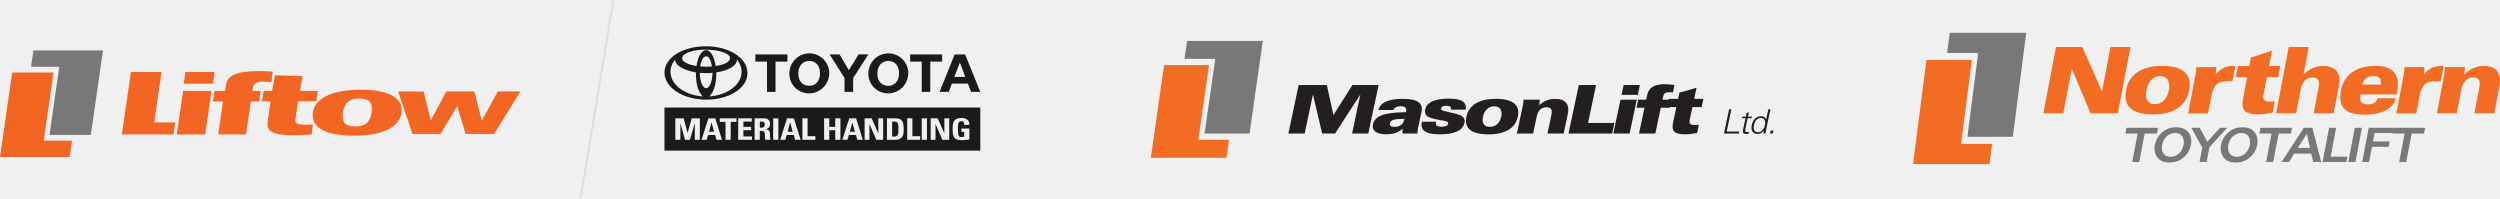
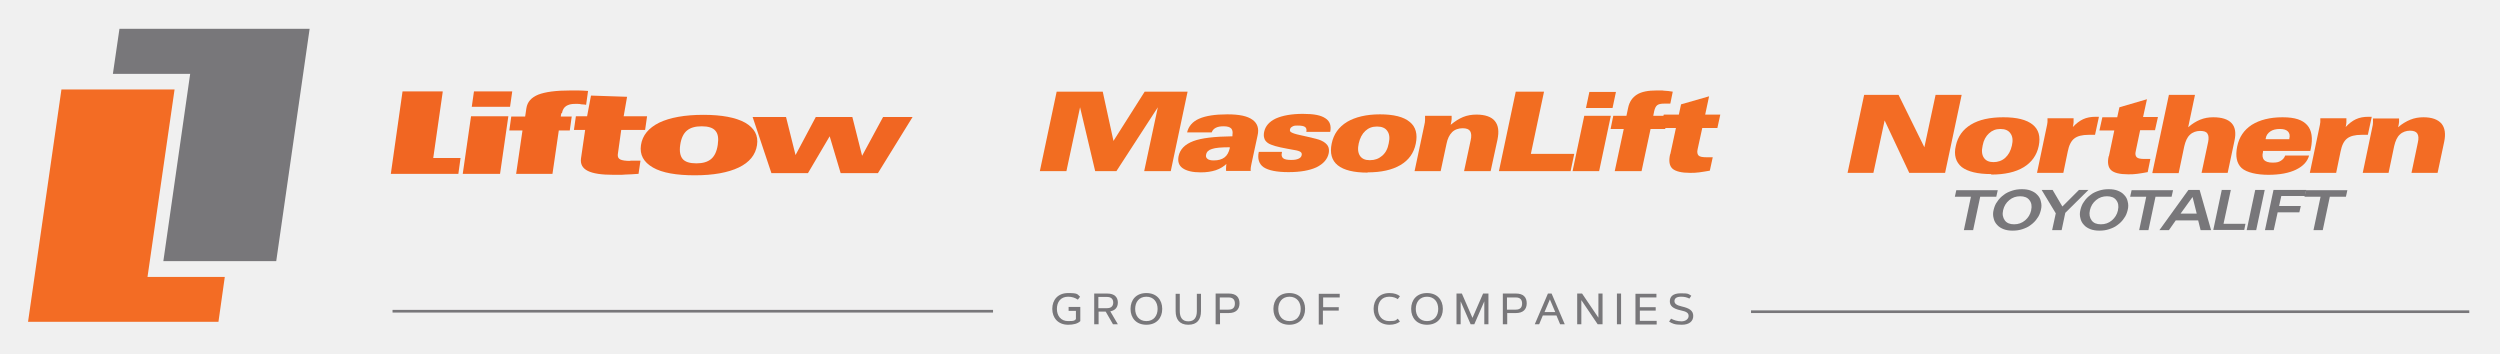
- <svg xmlns="http://www.w3.org/2000/svg" width="1195" height="95" viewBox="0 0 1195 95" fill="none">
-   <g clip-path="url(#clip0_299_510)">
-     <path d="M577.92 31.145H556.424L550.085 75.418H586.269L587.496 66.839H572.809L577.92 31.145Z" fill="#F36C24" />
-     <path d="M575.789 63.828H597.286L603.621 19.56H567.441L566.209 28.134H580.901L575.789 63.828Z" fill="#78777A" />
-     <path d="M615.844 63.82L620.767 40.62H634.222L637.383 54.998L646.48 40.62H658.968L654.046 63.82H646.295L650.259 45.135L638.165 63.82H631.986L627.593 45.135L623.629 63.82H615.844Z" fill="#231F20" />
-     <path d="M670.494 61.432C669.553 62.367 668.443 63.058 667.169 63.508C665.896 63.959 664.416 64.186 662.73 64.186C660.339 64.186 658.582 63.778 657.468 62.961C656.354 62.144 655.954 60.986 656.27 59.487C656.703 57.44 658.128 55.966 660.545 55.061C662.962 54.155 666.783 53.679 672.016 53.637C672.024 53.608 672.041 53.545 672.071 53.456C672.1 53.368 672.121 53.3 672.129 53.258C672.306 52.429 672.176 51.81 671.743 51.401C671.31 50.993 670.574 50.786 669.536 50.786C668.594 50.786 667.842 50.934 667.279 51.233C666.715 51.532 666.316 51.978 666.093 52.576H658.914C659.326 50.782 660.494 49.447 662.419 48.571C664.34 47.695 667.085 47.257 670.646 47.257C674.206 47.257 676.501 47.767 677.956 48.79C679.41 49.813 679.914 51.367 679.473 53.452L677.724 61.693C677.615 62.207 677.552 62.62 677.535 62.936C677.518 63.252 677.539 63.542 677.602 63.816H670.393C670.335 63.428 670.314 63.037 670.33 62.645C670.347 62.254 670.402 61.845 670.49 61.428L670.494 61.432ZM671.31 56.808C668.796 56.808 667.052 56.964 666.072 57.28C665.093 57.596 664.521 58.143 664.353 58.931C664.239 59.466 664.374 59.883 664.752 60.181C665.131 60.48 665.723 60.628 666.535 60.628C667.854 60.628 668.91 60.333 669.696 59.739C670.482 59.146 671.003 58.253 671.255 57.057L671.31 56.804V56.808Z" fill="#231F20" />
-     <path d="M686.447 58.19L686.413 58.345C686.245 59.141 686.367 59.718 686.783 60.068C687.199 60.417 687.981 60.594 689.128 60.594C690.024 60.594 690.738 60.472 691.272 60.232C691.802 59.992 692.117 59.638 692.218 59.179C692.302 58.792 692.193 58.489 691.894 58.274C691.596 58.059 690.949 57.857 689.948 57.667C689.507 57.583 688.859 57.469 688.006 57.322C685.244 56.85 683.382 56.299 682.424 55.671C681.898 55.326 681.529 54.863 681.327 54.286C681.121 53.709 681.096 53.065 681.247 52.353C681.613 50.635 682.748 49.333 684.656 48.453C686.564 47.573 689.196 47.131 692.55 47.131C695.61 47.131 697.8 47.569 699.12 48.445C700.44 49.321 700.919 50.643 700.554 52.416H693.555C693.677 51.734 693.555 51.254 693.197 50.967C692.836 50.685 692.13 50.542 691.083 50.542C690.448 50.542 689.931 50.647 689.532 50.858C689.133 51.068 688.893 51.363 688.813 51.738C688.733 52.104 688.868 52.399 689.208 52.627C689.549 52.854 690.377 53.111 691.688 53.406C692.147 53.511 692.781 53.654 693.597 53.831C695.825 54.303 697.224 54.682 697.796 54.964C698.759 55.427 699.414 55.958 699.768 56.56C700.121 57.162 700.209 57.882 700.028 58.724C699.646 60.527 698.46 61.895 696.48 62.822C694.496 63.748 691.768 64.212 688.296 64.212C684.824 64.212 682.457 63.732 681.07 62.771C679.683 61.811 679.208 60.304 679.645 58.249L679.658 58.185H686.442L686.447 58.19Z" fill="#231F20" />
-     <path d="M711.449 64.216C707.397 64.216 704.484 63.504 702.718 62.077C700.949 60.649 700.364 58.539 700.957 55.739C701.541 52.98 703.038 50.875 705.446 49.418C707.855 47.961 711.058 47.232 715.056 47.232C719.053 47.232 721.962 47.956 723.744 49.409C725.527 50.862 726.124 52.98 725.531 55.772C724.947 58.531 723.454 60.628 721.058 62.064C718.662 63.5 715.459 64.22 711.449 64.22V64.216ZM712.113 60.628C713.513 60.628 714.694 60.198 715.665 59.339C716.636 58.48 717.284 57.28 717.607 55.739C717.935 54.197 717.796 52.993 717.195 52.121C716.594 51.249 715.602 50.816 714.228 50.816C712.853 50.816 711.739 51.245 710.798 52.104C709.856 52.964 709.221 54.164 708.893 55.705C708.561 57.267 708.675 58.48 709.238 59.339C709.797 60.198 710.756 60.628 712.109 60.628H712.113Z" fill="#231F20" />
-     <path d="M725.081 63.82L727.935 50.357C728.053 49.813 728.129 49.308 728.175 48.845C728.217 48.386 728.234 47.986 728.217 47.649H735.985C736.031 47.902 736.031 48.234 735.985 48.647C735.939 49.06 735.846 49.599 735.708 50.26C736.897 49.245 738.104 48.487 739.335 47.994C740.563 47.502 741.861 47.257 743.228 47.257C745.75 47.257 747.536 47.881 748.583 49.127C749.63 50.374 749.899 52.201 749.39 54.602L747.435 63.82H739.684L741.588 54.837C741.849 53.599 741.794 52.698 741.416 52.134C741.038 51.57 740.315 51.283 739.243 51.283C737.986 51.283 736.969 51.662 736.183 52.416C735.401 53.17 734.846 54.311 734.526 55.831L732.832 63.82H725.081Z" fill="#231F20" />
-     <path d="M771.706 58.758L770.63 63.824H749.751L754.674 40.625H762.934L759.087 58.758H771.706Z" fill="#231F20" />
-     <path d="M771.168 63.82L774.598 47.653H782.383L778.953 63.82H771.168ZM775.086 45.358L776.091 40.625H783.876L782.871 45.358H775.086Z" fill="#231F20" />
-     <path d="M783.451 63.82L786.066 51.49H782.249L783.064 47.653H786.881L787.377 45.324C787.747 43.585 788.609 42.301 789.971 41.48C791.333 40.658 793.249 40.246 795.729 40.246C796.385 40.246 797.1 40.279 797.873 40.347C798.647 40.414 799.492 40.519 800.412 40.654L799.672 44.145C799.357 44.137 799 44.12 798.592 44.107C798.184 44.09 797.949 44.082 797.886 44.082C796.957 44.082 796.284 44.234 795.864 44.537C795.444 44.84 795.145 45.409 794.973 46.234L794.674 47.649H798.937L798.121 51.485H793.859L791.244 63.816H783.459L783.451 63.82Z" fill="#231F20" />
-     <path d="M799.685 58.804L801.299 51.191H796.906L797.739 47.257H802.131L802.758 44.301L810.946 41.943L809.82 47.257H814.229L813.397 51.191H808.987L807.667 57.402C807.482 58.274 807.583 58.885 807.966 59.234C808.348 59.588 809.118 59.76 810.261 59.76C810.513 59.76 810.786 59.752 811.085 59.735C811.383 59.718 811.707 59.697 812.052 59.663L811.224 63.563C810.118 63.774 809.088 63.934 808.13 64.043C807.171 64.153 806.289 64.207 805.482 64.207C802.981 64.207 801.282 63.795 800.395 62.965C799.504 62.136 799.269 60.746 799.681 58.796L799.685 58.804Z" fill="#231F20" />
-     <path d="M824.065 63.82L826.524 52.222H827.613L825.352 62.885H831.375L831.178 63.82H824.065Z" fill="#231F20" />
-     <path d="M834.276 61.714C834.166 62.241 834.175 62.607 834.305 62.822C834.435 63.037 834.709 63.146 835.125 63.146C835.268 63.146 835.415 63.134 835.57 63.108C835.726 63.083 835.886 63.049 836.054 63.003L835.869 63.883C835.625 63.929 835.402 63.967 835.205 63.993C835.003 64.018 834.835 64.031 834.7 64.031C834.044 64.031 833.586 63.875 833.33 63.559C833.069 63.243 833.01 62.771 833.141 62.144L834.339 56.505H832.691L832.855 55.734H834.503L834.86 54.042L835.991 53.608L835.541 55.73H837.432L837.269 56.501H835.377L834.271 61.706L834.276 61.714Z" fill="#231F20" />
-     <path d="M846.277 52.222L844.255 61.761C844.242 61.82 844.2 62.077 844.129 62.531C844.057 62.986 843.986 63.416 843.914 63.82H842.859L843.095 62.485C842.624 63.011 842.136 63.395 841.636 63.639C841.136 63.883 840.581 64.005 839.967 64.005C838.895 64.005 838.122 63.626 837.647 62.864C837.168 62.106 837.067 61.087 837.336 59.811C837.617 58.48 838.151 57.436 838.933 56.686C839.715 55.937 840.652 55.558 841.745 55.558C842.346 55.558 842.851 55.68 843.263 55.928C843.67 56.177 843.994 56.551 844.23 57.061L845.255 52.227H846.281L846.277 52.222ZM843.637 59.765C843.86 58.72 843.792 57.899 843.443 57.301C843.095 56.703 842.506 56.4 841.682 56.4C840.858 56.4 840.177 56.695 839.61 57.288C839.042 57.882 838.643 58.724 838.412 59.811C838.189 60.868 838.24 61.698 838.572 62.296C838.904 62.894 839.475 63.193 840.291 63.193C841.106 63.193 841.817 62.889 842.409 62.283C843.002 61.676 843.414 60.839 843.641 59.76L843.637 59.765Z" fill="#231F20" />
-     <path d="M846.117 63.82L846.415 62.422H847.718L847.42 63.82H846.117Z" fill="#231F20" />
+ <svg xmlns="http://www.w3.org/2000/svg" version="1.1" viewBox="0 0 1025.4 145">
+   <defs>
+     <style>
+       .cls-1 {
+         fill: #f16622;
+       }
+ 
+       .cls-2 {
+         fill: #f26d21;
+       }
+ 
+       .cls-3 {
+         fill: #f36c24;
+       }
+ 
+       .cls-4 {
+         fill: #78777a;
+       }
+     </style>
+   </defs>
+   <g>
+     <g id="Layer_1">
+       <g>
+         <g>
+           <polygon class="cls-3" points="71.6 36.7 25.2 36.7 11.5 132 89.6 132 92.2 113.6 60.5 113.6 71.6 36.7" />
+           <polygon class="cls-4" points="67 107.1 113.3 107.1 127 11.8 49 11.8 46.3 30.3 78 30.3 67 107.1" />
+         </g>
+         <path class="cls-1" d="M194.4,37.5l-.9,6.3h15.7l.9-6.3h-15.7ZM230.5,46.4c.2-1.3.8-2.3,1.7-2.9,1-.6,1.9-.9,3.9-.9s1.2,0,2.4.2c.8,0,1.5.1,1.9.2l.8-5.7c-1.6-.1-2.9-.2-4.1-.2-1.1,0-2.1,0-2.9,0-6.3,0-10.5.6-13.4,1.7-2.9,1.2-4.5,3-4.9,5.6l-.5,3.4h-5.7l-.8,5.7h5.4l-2.6,17.8h14.9l2.6-17.8h4.5l.8-5.7h-4.5l.2-1.3ZM181.5,37.5h-16.4l-4.8,33.8h27.7l.9-6.5h-11.2l3.9-27.2ZM189.8,71.3h15.3l3.4-23.6h-15.3l-3.4,23.6ZM258.6,66c-2,0-3.4-.2-4.2-.6-.8-.4-1.1-1.1-1-2.1l1.4-10h9.8l.8-5.6h-9.6l1.4-8-14.8-.5-1.6,8.5h-4.6l-.8,5.6h4.6l-1.7,11.7c-.3,2.3.6,4,2.8,5.1,2.2,1.1,5.7,1.6,10.5,1.6s3.1,0,4.8-.1c1.7,0,3.6-.2,5.5-.3l.8-5.4c-.4,0-1.1,0-2.1,0-1,0-1.7,0-2.2,0ZM305.6,50.3c-3.8-2.1-9.5-3.2-17.1-3.2s-13.7,1.1-18.1,3.2c-4.4,2.2-6.9,5.2-7.5,9.2-.6,4,1.1,7,4.9,9.2,3.8,2.2,9.6,3.2,17.2,3.2s13.6-1.1,18-3.2c4.4-2.1,6.9-5.2,7.5-9.2.6-4-1.1-7-4.9-9.2ZM294.4,59.4c-.4,2.7-1.3,4.6-2.7,5.8-1.4,1.2-3.4,1.8-6.1,1.8s-4.6-.6-5.6-1.8c-1-1.2-1.4-3.1-1-5.8.4-2.7,1.3-4.6,2.7-5.8,1.4-1.2,3.4-1.8,6.1-1.8s4.6.6,5.6,1.8c1.1,1.2,1.4,3.1,1,5.8ZM362.2,48l-8.6,15.9-4-15.9h-15l-8.3,15.6-3.9-15.6h-13.7l7.7,23h15l8.9-15.1,4.5,15.1h15.3l14.2-23h-12.2Z" />
+         <g>
+           <path class="cls-4" d="M441.3,130.9v-3.4h-3v-1.6h4.8v5.8c-1.1,1.1-2.9,1.5-5,1.5-4.1,0-6.5-2.8-6.5-6.5s2.3-6.5,6.5-6.5,3.7.5,4.9,1.5l-.9,1.2c-1.2-.8-2.5-1.2-4-1.2-3.1,0-4.6,2.2-4.6,5s1.6,5,4.6,5,2.5-.3,3.2-.8Z" />
+           <path class="cls-4" d="M448.8,133v-12.6h5.4c2.9,0,4.3,1.5,4.3,3.7s-1.4,3.3-3.1,3.6l3.1,5.3h-2l-3-5.2h-2.9v5.2h-1.7ZM450.5,121.9v4.5h3.6c1.8,0,2.5-1,2.5-2.3s-.7-2.3-2.5-2.3h-3.6Z" />
+           <path class="cls-4" d="M463.7,126.7c0-3.7,2.3-6.5,6.5-6.5s6.5,2.8,6.5,6.5-2.3,6.5-6.5,6.5-6.5-2.8-6.5-6.5ZM474.8,126.7c0-2.8-1.6-5-4.6-5s-4.6,2.2-4.6,5,1.6,5,4.6,5,4.6-2.2,4.6-5Z" />
+           <path class="cls-4" d="M490.9,127.6v-7.1h1.7v7.1c0,3.5-1.6,5.6-5.2,5.6s-5.2-2.2-5.2-5.6v-7.1h1.7v7.1c0,2.4.9,4.2,3.5,4.2s3.5-1.8,3.5-4.2Z" />
+           <path class="cls-4" d="M498.6,133v-12.6h5.4c3,0,4.4,1.5,4.4,4s-1.5,4-4.4,4h-3.6v4.6h-1.7ZM500.3,121.9v5.1h3.6c2,0,2.6-1.1,2.6-2.5s-.6-2.5-2.6-2.5h-3.6Z" />
+           <path class="cls-4" d="M522.3,126.7c0-3.7,2.3-6.5,6.5-6.5s6.5,2.8,6.5,6.5-2.3,6.5-6.5,6.5-6.5-2.8-6.5-6.5ZM533.5,126.7c0-2.8-1.6-5-4.6-5s-4.6,2.2-4.6,5,1.6,5,4.6,5,4.6-2.2,4.6-5Z" />
+           <path class="cls-4" d="M549.1,125.9v1.5h-6.5v5.7h-1.7v-12.6h8.6v1.5h-6.8v4h6.5Z" />
+           <path class="cls-4" d="M569.9,120.2c1.9,0,3.4.5,4.3,1.3l-.9,1.2c-.7-.5-1.8-1-3.5-1-3.1,0-4.6,2.2-4.6,5s1.6,5,4.6,5,2.8-.5,3.5-1l.9,1.2c-1,.8-2.4,1.3-4.3,1.3-4.1,0-6.5-2.8-6.5-6.5s2.3-6.5,6.5-6.5Z" />
+           <path class="cls-4" d="M578.8,126.7c0-3.7,2.3-6.5,6.5-6.5s6.5,2.8,6.5,6.5-2.3,6.5-6.5,6.5-6.5-2.8-6.5-6.5ZM589.9,126.7c0-2.8-1.6-5-4.6-5s-4.6,2.2-4.6,5,1.6,5,4.6,5,4.6-2.2,4.6-5Z" />
+           <path class="cls-4" d="M603.9,130.5l4.4-10.1h2.2v12.6h-1.7v-9.4l-4.1,9.4h-1.5l-4.1-9.4v9.4h-1.7v-12.6h2.2l4.4,10.1Z" />
+           <path class="cls-4" d="M616.4,133v-12.6h5.4c3,0,4.4,1.5,4.4,4s-1.5,4-4.4,4h-3.6v4.6h-1.7ZM618.1,121.9v5.1h3.6c2,0,2.6-1.1,2.6-2.5s-.6-2.5-2.6-2.5h-3.6Z" />
+           <path class="cls-4" d="M629.5,133l5.4-12.6h1.5l5.4,12.6h-1.9l-1.5-3.6h-5.6l-1.5,3.6h-1.9ZM635.7,122.8l-2.2,5.2h4.4l-2.2-5.2Z" />
+           <path class="cls-4" d="M646.9,120.4h2l6.7,9.9v-9.9h1.7v12.6h-2l-6.7-9.9v9.9h-1.7v-12.6Z" />
+           <path class="cls-4" d="M663.2,120.4h1.7v12.6h-1.7v-12.6Z" />
+           <path class="cls-4" d="M679.1,125.9v1.5h-6.5v4.2h6.9v1.5h-8.7v-12.6h8.6v1.5h-6.8v4h6.5Z" />
+           <path class="cls-4" d="M693,122.5c-1.2-.6-2.2-.8-3.5-.8-1.9,0-2.7.7-2.7,1.8s.9,1.7,3,2.2c3.1.7,4.7,1.7,4.7,3.9s-1.7,3.6-4.7,3.6-3.9-.5-5.2-1.3l.8-1.2c1.1.6,2.6,1.1,4.3,1.1s2.9-1,2.9-2.2-.8-1.8-3.2-2.3c-3.3-.7-4.5-1.9-4.5-3.7s1.1-3.3,4.5-3.3,3.1.3,4.3,1l-.8,1.2Z" />
+         </g>
+         <rect class="cls-4" x="718.2" y="127.3" width="294.6" height="1.1" />
+         <g>
+           <path class="cls-2" d="M426.5,70.2l6.9-32.6h18.9l4.4,20.2,12.8-20.2h17.6l-6.9,32.6h-10.9l5.6-26.2-17,26.2h-8.7l-6.2-26.2-5.6,26.2h-10.9Z" />
+           <path class="cls-2" d="M503.4,66.9c-1.3,1.3-2.9,2.3-4.7,2.9-1.8.6-3.9.9-6.2.9-3.4,0-5.8-.6-7.4-1.7-1.6-1.1-2.1-2.8-1.7-4.9.6-2.9,2.6-4.9,6-6.2,3.4-1.3,8.8-1.9,16.1-2,0,0,0-.1,0-.3,0-.1,0-.2,0-.3.2-1.2,0-2-.5-2.6-.6-.6-1.6-.9-3.1-.9s-2.4.2-3.2.6-1.4,1-1.7,1.9h-10.1c.6-2.5,2.2-4.4,4.9-5.6,2.7-1.2,6.6-1.8,11.6-1.8s8.2.7,10.3,2.2c2,1.4,2.8,3.6,2.1,6.5l-2.5,11.6c-.2.7-.2,1.3-.3,1.7s0,.9,0,1.2h-10.1c0-.5-.1-1.1,0-1.6,0-.6.1-1.1.2-1.7ZM504.5,60.4c-3.5,0-6,.2-7.4.7-1.4.4-2.2,1.2-2.4,2.3-.2.8,0,1.3.6,1.8.5.4,1.4.6,2.5.6,1.9,0,3.3-.4,4.4-1.2,1.1-.8,1.8-2.1,2.2-3.8v-.4Z" />
+           <path class="cls-2" d="M525.8,62.3v.2c-.3,1.1-.1,1.9.5,2.4.6.5,1.7.7,3.3.7s2.3-.2,3-.5c.7-.3,1.2-.8,1.3-1.5.1-.5,0-1-.5-1.3-.4-.3-1.3-.6-2.7-.8-.6-.1-1.5-.3-2.7-.5-3.9-.7-6.5-1.4-7.9-2.3-.7-.5-1.3-1.1-1.5-1.9-.3-.8-.3-1.7-.1-2.7.5-2.4,2.1-4.2,4.8-5.5,2.7-1.2,6.4-1.9,11.1-1.9s7.4.6,9.2,1.8c1.9,1.2,2.5,3.1,2,5.6h-9.8c.2-1,0-1.6-.5-2-.5-.4-1.5-.6-3-.6s-1.6.1-2.2.4c-.6.3-.9.7-1,1.2-.1.5,0,.9.6,1.2.5.3,1.6.7,3.5,1.1.6.1,1.5.3,2.7.6,3.1.7,5.1,1.2,5.9,1.6,1.4.6,2.3,1.4,2.8,2.2.5.8.6,1.9.4,3-.5,2.5-2.2,4.4-5,5.8-2.8,1.3-6.6,2-11.5,2s-8.2-.7-10.2-2c-1.9-1.3-2.6-3.5-2-6.3h0c0,0,9.5,0,9.5,0Z" />
+           <path class="cls-2" d="M561,70.8c-5.7,0-9.8-1-12.3-3-2.5-2-3.3-5-2.5-8.9.8-3.9,2.9-6.8,6.3-8.9,3.4-2,7.9-3.1,13.5-3.1s9.7,1,12.2,3.1c2.5,2,3.3,5,2.5,8.9-.8,3.9-2.9,6.8-6.3,8.8-3.4,2-7.9,3-13.5,3ZM561.9,65.7c2,0,3.6-.6,5-1.8,1.4-1.2,2.3-2.9,2.7-5.1.5-2.2.3-3.9-.6-5.1-.8-1.2-2.2-1.8-4.2-1.8s-3.5.6-4.8,1.8c-1.3,1.2-2.2,2.9-2.7,5.1-.5,2.2-.3,3.9.5,5.1.8,1.2,2.1,1.8,4,1.8Z" />
+           <path class="cls-2" d="M580.2,70.2l4-18.9c.2-.8.3-1.5.3-2.1,0-.6,0-1.2,0-1.7h10.9c0,.4,0,.8,0,1.4,0,.6-.2,1.3-.4,2.3,1.7-1.4,3.4-2.5,5.1-3.2,1.7-.7,3.6-1,5.5-1,3.5,0,6.1.9,7.5,2.6,1.5,1.8,1.8,4.3,1.1,7.7l-2.8,12.9h-10.9l2.7-12.6c.4-1.7.3-3-.2-3.8-.5-.8-1.5-1.2-3.1-1.2s-3.2.5-4.3,1.6c-1.1,1.1-1.9,2.7-2.3,4.8l-2.4,11.2h-10.9Z" />
+           <path class="cls-2" d="M645.7,63.1l-1.5,7.1h-29.4l6.9-32.6h11.6l-5.4,25.5h17.7Z" />
+           <path class="cls-2" d="M645,70.2l4.8-22.7h10.9l-4.8,22.7h-10.9ZM650.5,44.3l1.4-6.6h10.9l-1.4,6.6h-10.9Z" />
+           <path class="cls-2" d="M662.3,70.2l3.7-17.3h-5.4l1.1-5.4h5.4l.7-3.3c.5-2.4,1.7-4.2,3.6-5.4,1.9-1.2,4.6-1.7,8.1-1.7s1.9,0,3,.1c1.1,0,2.3.2,3.6.4l-1,4.9c-.4,0-.9,0-1.5,0s-.9,0-1,0c-1.3,0-2.3.2-2.8.6-.6.4-1,1.2-1.3,2.4l-.4,2h6l-1.1,5.4h-6l-3.7,17.3h-10.9Z" />
+           <path class="cls-2" d="M685.1,63.2l2.3-10.7h-6.2l1.2-5.5h6.2l.9-4.2,11.5-3.3-1.6,7.5h6.2l-1.2,5.5h-6.2l-1.9,8.7c-.3,1.2-.1,2.1.4,2.6.5.5,1.6.7,3.2.7s.7,0,1.2,0,.9,0,1.4,0l-1.2,5.5c-1.6.3-3,.5-4.4.7-1.3.2-2.6.2-3.7.2-3.5,0-5.9-.6-7.2-1.7-1.3-1.2-1.6-3.1-1-5.9Z" />
+         </g>
+         <g>
+           <path class="cls-3" d="M757.8,70.9l6.8-32h14.1l10.6,21.5,4.6-21.5h10.7l-6.8,32h-14.7l-10.1-21.5-4.6,21.5h-10.7Z" />
+           <path class="cls-3" d="M816.7,71.4c-5.6,0-9.6-1-12.1-2.9-2.4-2-3.3-4.9-2.4-8.7.8-3.8,2.9-6.7,6.2-8.7,3.3-2,7.7-3,13.3-3s9.5,1,12,3c2.5,2,3.3,4.9,2.5,8.8-.8,3.8-2.9,6.7-6.2,8.7-3.3,2-7.7,3-13.3,3ZM817.6,66.5c1.9,0,3.6-.6,4.9-1.8,1.3-1.2,2.2-2.8,2.7-5,.5-2.1.3-3.8-.6-5-.8-1.2-2.2-1.8-4.1-1.8s-3.4.6-4.7,1.8c-1.3,1.2-2.2,2.8-2.6,5-.5,2.2-.3,3.8.5,5,.8,1.2,2.1,1.8,4,1.8Z" />
+           <path class="cls-3" d="M835.5,70.9l3.9-18.6c.2-.8.3-1.5.4-2.2,0-.6,0-1.2,0-1.6h10.7c0,.5,0,1.1,0,1.7,0,.6-.2,1.3-.3,1.9,1.3-1.4,2.7-2.5,4.2-3.2,1.5-.7,3.2-1,5.2-1s.6,0,.8,0c.2,0,.3,0,.5,0l-1.6,7.4c-.5,0-.9,0-1.4,0-.4,0-.8,0-1.2,0-2.7,0-4.6.5-5.9,1.5-1.3,1-2.2,2.8-2.7,5.4l-1.8,8.7h-10.7Z" />
+           <path class="cls-3" d="M865,64l2.2-10.5h-6.1l1.2-5.4h6.1l.9-4.1,11.3-3.3-1.6,7.3h6.1l-1.2,5.4h-6.1l-1.8,8.6c-.3,1.2-.1,2,.4,2.5.5.5,1.6.7,3.2.7s.7,0,1.1,0c.4,0,.9,0,1.3,0l-1.1,5.4c-1.5.3-2.9.5-4.3.7-1.3.2-2.5.2-3.7.2-3.5,0-5.8-.6-7-1.7-1.2-1.1-1.6-3.1-1-5.7Z" />
+           <path class="cls-3" d="M882.8,70.9l6.8-32h10.7l-2.8,13.3c1.6-1.4,3.2-2.4,4.9-3.1,1.7-.7,3.5-1,5.4-1,3.5,0,6,.8,7.5,2.4,1.5,1.6,1.9,4,1.2,7.2l-2.8,13.2h-10.7l2.7-12.7c.3-1.5.2-2.7-.3-3.4-.5-.8-1.5-1.1-3-1.1s-3.1.5-4.2,1.6c-1.1,1-1.8,2.6-2.3,4.7l-2.3,11h-10.7Z" />
+           <path class="cls-3" d="M928.2,61.8v.5c-.4,1.5-.2,2.5.4,3.3.7.7,1.8,1.1,3.5,1.1s2.5-.2,3.3-.7c.9-.5,1.5-1.2,1.9-2.2h9.8c-.7,2.5-2.5,4.4-5.4,5.8-2.9,1.4-6.7,2.1-11.3,2.1s-8.9-.9-11-2.8c-2-1.9-2.6-4.8-1.8-8.8.8-3.9,2.8-6.8,6-8.9,3.2-2,7.4-3.1,12.6-3.1s8.2,1.1,10.1,3.2c1.9,2.1,2.4,5.4,1.5,9.7l-.2.9h-19.4ZM939,57.1v-.3c.3-1.2.1-2.2-.6-2.9-.7-.7-1.8-1-3.3-1s-2.9.3-3.9,1c-1,.7-1.7,1.6-1.9,2.9v.3c0,0,9.8,0,9.8,0Z" />
+           <path class="cls-3" d="M947.4,70.9l3.9-18.6c.2-.8.3-1.5.4-2.2,0-.6,0-1.2,0-1.6h10.7c0,.5,0,1.1,0,1.7,0,.6-.2,1.3-.3,1.9,1.3-1.4,2.7-2.5,4.2-3.2,1.5-.7,3.2-1,5.2-1s.6,0,.8,0c.2,0,.3,0,.5,0l-1.6,7.4c-.5,0-.9,0-1.4,0-.4,0-.8,0-1.2,0-2.7,0-4.6.5-5.9,1.5s-2.2,2.8-2.7,5.4l-1.8,8.7h-10.7Z" />
+           <path class="cls-3" d="M969.1,70.9l3.9-18.6c.2-.8.3-1.4.3-2.1,0-.6,0-1.2,0-1.6h10.7c0,.3,0,.8,0,1.4,0,.6-.2,1.3-.4,2.2,1.6-1.4,3.3-2.4,5-3.1s3.5-1,5.4-1c3.5,0,5.9.9,7.4,2.6,1.4,1.7,1.8,4.2,1.1,7.5l-2.7,12.7h-10.7l2.6-12.4c.4-1.7.3-2.9-.2-3.7-.5-.8-1.5-1.2-3-1.2s-3.1.5-4.2,1.6c-1.1,1-1.8,2.6-2.3,4.7l-2.3,11h-10.7Z" />
+         </g>
+         <g>
+           <path class="cls-4" d="M812.2,80.7l-2.9,13.7h-3.8l2.9-13.7h-6.6l.6-2.7h17l-.6,2.7h-6.6Z" />
+           <path class="cls-4" d="M825.5,94.6c-1.4,0-2.7-.2-3.7-.6-1-.4-1.9-.9-2.6-1.7-.8-.8-1.3-1.8-1.5-2.8-.3-1.1-.3-2.2,0-3.4.3-1.2.7-2.4,1.5-3.4.7-1.1,1.6-2,2.7-2.8,1-.8,2.2-1.3,3.4-1.7,1.2-.4,2.5-.6,4-.6s2.7.2,3.7.6c1,.4,1.9.9,2.6,1.7.8.8,1.3,1.7,1.5,2.8.3,1.1.3,2.2,0,3.4-.3,1.2-.7,2.4-1.5,3.4-.7,1.1-1.6,2-2.7,2.8-1,.8-2.2,1.3-3.4,1.7-1.2.4-2.5.6-4,.6ZM833.1,86.2c.4-1.7.1-3.1-.7-4.1-.8-1.1-2.1-1.6-3.8-1.6s-3.2.5-4.5,1.6c-1.3,1.1-2.1,2.4-2.5,4.1-.4,1.7-.1,3.1.7,4.2.8,1.1,2.1,1.6,3.8,1.6s3.2-.5,4.5-1.6c1.3-1.1,2.1-2.4,2.5-4.1Z" />
+           <path class="cls-4" d="M841.7,94.4l1.5-6.9-5.8-9.6h4.5l4,6.8,6.8-6.8h3.9l-9.5,9.4-1.5,7.1h-3.8Z" />
+           <path class="cls-4" d="M861.1,94.6c-1.4,0-2.7-.2-3.7-.6-1-.4-1.9-.9-2.6-1.7-.8-.8-1.3-1.8-1.5-2.8-.3-1.1-.3-2.2,0-3.4.3-1.2.7-2.4,1.5-3.4.7-1.1,1.6-2,2.7-2.8,1-.8,2.2-1.3,3.4-1.7,1.2-.4,2.5-.6,4-.6s2.7.2,3.7.6c1,.4,1.9.9,2.6,1.7.8.8,1.3,1.7,1.5,2.8.3,1.1.3,2.2,0,3.4-.3,1.2-.7,2.4-1.5,3.4-.7,1.1-1.6,2-2.7,2.8-1,.8-2.2,1.3-3.4,1.7-1.2.4-2.5.6-4,.6ZM868.7,86.2c.4-1.7.1-3.1-.7-4.1-.8-1.1-2.1-1.6-3.8-1.6s-3.2.5-4.5,1.6c-1.3,1.1-2.1,2.4-2.5,4.1-.4,1.7-.1,3.1.7,4.2.8,1.1,2.1,1.6,3.8,1.6s3.2-.5,4.5-1.6c1.3-1.1,2.1-2.4,2.5-4.1Z" />
+           <path class="cls-4" d="M884.1,80.7l-2.9,13.7h-3.8l2.9-13.7h-6.6l.6-2.7h17l-.6,2.7h-6.6Z" />
+           <path class="cls-4" d="M885.7,94.4l11.9-16.5h4.6l4.7,16.5h-4.3l-1-4h-9.2l-2.8,4h-4ZM894.5,87.6h6.5l-1.7-6.8-4.9,6.8Z" />
+           <path class="cls-4" d="M911.2,77.9h3.8l-3,13.9h9l-.5,2.5h-12.7l3.5-16.5Z" />
+           <path class="cls-4" d="M925,77.9h3.9l-3.5,16.5h-3.9l3.5-16.5Z" />
+           <path class="cls-4" d="M929,94.4l3.5-16.5h13.4l-.5,2.5h-9.7l-.9,4.1h8.9l-.6,2.6h-8.9l-1.6,7.3h-3.7Z" />
+           <path class="cls-4" d="M955.6,80.7l-2.9,13.7h-3.8l2.9-13.7h-6.6l.6-2.7h17l-.6,2.7h-6.6Z" />
+         </g>
+         <rect class="cls-4" x="161" y="127.1" width="246.3" height="1.1" />
+       </g>
+     </g>
  </g>
-   <path d="M337.631 47.636C326.477 47.636 317.626 41.879 317.626 34.684C317.626 27.488 326.423 22.119 337.431 22.119C348.438 22.119 357.289 27.688 357.289 34.924C357.289 42.159 348.491 47.636 337.618 47.636H337.631ZM348.973 27.728C348.973 25.543 343.711 23.731 337.297 23.731C330.882 23.731 326.048 25.543 326.048 27.875C326.048 29.354 328.445 30.78 332.65 31.499L332.931 31.552C333.601 26.929 335.462 23.931 337.618 23.931C339.573 23.931 341.488 27.222 342.117 31.552C346.375 30.94 348.96 29.46 348.96 27.742L348.973 27.728ZM354.477 34.297C354.477 32.245 353.714 30.247 352.227 28.434V28.714C352.227 31.326 348.21 33.764 342.559 34.564L342.412 34.617V34.764C342.412 40.147 341.26 43.905 339.064 46.09C347.822 45.517 354.477 40.427 354.477 34.284V34.297ZM320.505 34.258C320.505 40.44 326.959 45.344 335.958 46.117C333.802 44.025 332.65 40.4 332.65 35.017V34.631L332.409 34.577C326.571 33.431 322.741 31.286 322.741 28.621C322.741 28.568 322.741 28.528 322.795 28.381C321.268 30.14 320.491 32.192 320.491 34.244L320.505 34.258ZM340.309 31.633C339.787 28.541 338.823 26.916 337.484 26.916C336.239 26.916 335.194 28.728 334.659 31.726L334.846 31.779C335.663 31.832 336.573 31.872 337.524 31.872C338.475 31.872 339.292 31.779 340.109 31.779H340.35L340.296 31.633H340.309ZM337.819 34.964C336.573 34.964 335.475 34.91 334.618 34.817H334.471C334.618 39.201 335.864 42.146 337.578 42.146C339.158 42.146 340.443 39.054 340.591 34.817C339.586 34.964 339.252 34.964 337.819 34.964Z" fill="#1B1B1B" />
-   <path d="M376.384 29.447H370.693V43.918H366.622V29.447H361.078V26.023H376.384V29.447Z" fill="#1B1B1B" />
-   <path d="M386.761 44.638C381.499 44.638 377.294 40.453 377.294 35.164C377.294 29.874 381.606 25.503 386.869 25.503C392.131 25.503 396.389 29.834 396.389 34.977C396.389 40.12 392.131 44.638 386.775 44.638H386.761ZM386.909 29.114C383.749 29.114 381.593 31.499 381.593 35.07C381.539 38.695 383.655 41.026 386.802 41.026C389.948 41.026 391.97 38.641 391.97 35.03C391.97 31.419 389.908 29.127 386.895 29.127L386.909 29.114Z" fill="#1B1B1B" />
-   <path d="M407.798 37.349V43.918H403.687V37.296L396.563 26.009H401.304L405.749 33.538L410.396 26.009H415.083L407.811 37.336L407.798 37.349Z" fill="#1B1B1B" />
-   <path d="M424.536 44.638C419.274 44.638 415.069 40.453 415.069 35.164C415.069 29.874 419.381 25.503 424.643 25.503C429.906 25.503 434.164 29.834 434.164 34.977C434.164 40.12 429.906 44.638 424.55 44.638H424.536ZM424.684 29.114C421.523 29.114 419.368 31.499 419.368 35.07C419.314 38.695 421.43 41.026 424.577 41.026C427.723 41.026 429.745 38.641 429.745 35.03C429.745 31.419 427.683 29.127 424.67 29.127L424.684 29.114Z" fill="#1B1B1B" />
-   <path d="M450.367 29.447H444.676V43.918H440.605V29.447H435.048V26.023H450.354V29.447H450.367Z" fill="#1B1B1B" />
-   <path d="M468.592 43.918H464.186L462.66 39.961H455L453.514 43.918H449.108L456.326 26.023H461.347L468.565 43.918H468.592ZM456.192 36.776H461.401L458.816 29.927L456.178 36.776H456.192Z" fill="#1B1B1B" />
-   <path d="M317.612 51.393V71.98H468.592V51.393H317.612ZM334.538 66.823H332.114V58.908H332.088L329.798 66.823H327.428L325.258 58.908H325.232V66.823H322.808V56.55H326.798L328.66 63.532H328.686L330.655 56.55H334.525V66.823H334.538ZM342.492 66.823L341.836 64.545H338.448L337.779 66.823H335.328L338.622 56.55H341.889L345.117 66.823H342.505H342.492ZM352.04 58.255H349.281V66.81H346.804V58.255H344.045V56.55H352.053V58.255H352.04ZM359.471 66.823H352.856V56.55H359.337V58.122H355.347V60.654H359.029V62.226H355.347V65.224H359.471V66.797V66.823ZM365.872 66.823C365.537 66.197 365.604 65.504 365.604 64.838C365.604 63.612 365.738 62.573 363.823 62.573H363.181V66.823H360.703V56.55H365.296C366.997 56.55 368.082 57.483 368.082 59.242C368.082 60.547 367.492 61.533 365.872 61.76V61.787C366.421 61.84 368.028 61.96 368.028 63.812C368.028 64.465 368.081 66.397 368.309 66.823H365.872ZM372.059 66.823H369.581V56.55H372.059V66.823ZM380.079 66.823L379.423 64.545H376.036L375.366 66.823H372.916L376.21 56.55H379.477L382.704 66.823H380.093H380.079ZM389.748 66.823H383.548V56.55H386.025V65.105H389.748V66.81V66.823ZM401.719 66.823H399.241V62.24H396.403V66.823H393.925V56.55H396.403V60.654H399.241V56.55H401.719V66.823ZM409.807 66.823L409.151 64.545H405.763L405.093 66.823H402.643L405.937 56.55H409.204L412.431 66.823H409.82H409.807ZM422.139 66.823H418.872L415.632 59.322H415.605V66.823H413.288V56.55H416.649L419.809 63.665H419.836V56.55H422.153V66.823H422.139ZM427.991 66.823H423.947V56.55H428.098C431.352 56.55 431.968 58.429 431.968 61.627C431.968 63.199 432.249 66.823 428.005 66.823H427.991ZM439.842 66.823H433.642V56.55H436.119V65.105H439.842V66.81V66.823ZM443.082 66.823H440.605V56.55H443.082V66.823ZM453.715 66.823H450.447L447.207 59.322H447.18V66.823H444.863V56.55H448.224L451.385 63.665H451.411V56.55H453.728V66.823H453.715ZM463.369 59.708H460.905C460.919 58.762 460.745 57.922 459.419 57.922C457.879 57.922 457.879 59.721 457.879 61.72C457.879 64.931 458.241 65.504 459.66 65.504C460.075 65.504 460.517 65.424 460.892 65.304V63.026H459.539V61.453H463.369V66.663C462.7 66.783 460.999 67.01 460.008 67.01C455.83 67.01 455.362 65.518 455.362 61.613C455.362 59.028 455.509 56.39 459.566 56.39C462.003 56.39 463.516 57.576 463.369 59.721V59.708Z" fill="#1B1B1B" />
-   <path d="M364.292 58.136H363.194V60.987H364.292C365.283 60.987 365.564 60.134 365.564 59.481C365.564 58.495 365.082 58.136 364.292 58.136Z" fill="#1B1B1B" />
-   <path d="M427.723 58.136H426.438V65.251H427.643C429.156 65.251 429.451 64.265 429.451 61.693C429.451 59.801 429.451 58.136 427.723 58.136Z" fill="#1B1B1B" />
-   <path d="M377.656 58.522L376.531 62.959H378.888L377.696 58.522H377.656Z" fill="#1B1B1B" />
-   <path d="M407.396 58.522L406.258 62.959H408.628L407.423 58.522H407.396Z" fill="#1B1B1B" />
-   <path d="M340.082 58.522L338.943 62.959H341.314L340.108 58.522H340.082Z" fill="#1B1B1B" />
-   <path d="M293.215 0.133L277.534 94.726" stroke="#DEDEDE" stroke-miterlimit="10" />
-   <path d="M88.619 34.404L87.816 40.001H101.755L102.559 34.404H88.619ZM120.77 42.306C120.944 41.12 121.453 40.267 122.323 39.761C123.18 39.241 124.051 38.988 125.818 38.988C126.153 38.988 126.876 39.028 127.974 39.121C128.697 39.188 129.273 39.228 129.702 39.268L130.425 34.231C129.032 34.138 127.827 34.071 126.809 34.018C125.792 33.978 124.935 33.951 124.252 33.951C118.601 33.951 114.932 34.457 112.374 35.483C109.803 36.509 108.357 38.162 108.022 40.467L107.594 43.465H102.519L101.796 48.502H106.589L104.313 64.278H117.61L119.886 48.502H123.877L124.6 43.465H120.609L120.77 42.306ZM77.197 34.404H62.574L58.263 64.278H82.888L83.718 58.495H73.729L77.21 34.417L77.197 34.404ZM84.522 64.265H98.1L101.099 43.452H87.521L84.522 64.265ZM145.811 59.601C144.03 59.601 142.784 59.415 142.075 59.055C141.365 58.682 141.07 58.082 141.191 57.23L142.463 48.408H151.207L151.917 43.465H143.387L144.646 36.389L131.456 35.99L130.063 43.478H125.992L125.283 48.422H129.353L127.867 58.748C127.572 60.761 128.389 62.253 130.318 63.212C132.246 64.185 135.366 64.665 139.691 64.665C141.003 64.665 142.436 64.638 143.989 64.572C145.543 64.505 147.176 64.412 148.917 64.292L149.613 59.481C149.252 59.495 148.623 59.521 147.725 59.561C146.828 59.601 146.185 59.628 145.811 59.628V59.601ZM187.603 45.743C184.201 43.851 179.126 42.892 172.364 42.892C165.602 42.892 160.179 43.851 156.228 45.757C152.278 47.662 150.055 50.367 149.56 53.872C149.051 57.376 150.497 60.081 153.885 61.986C157.273 63.892 162.388 64.851 169.191 64.851C175.993 64.851 181.309 63.905 185.246 62C189.183 60.108 191.419 57.389 191.914 53.885C192.423 50.367 190.977 47.662 187.589 45.77L187.603 45.743ZM177.6 53.792C177.252 56.163 176.475 57.856 175.243 58.895C174.011 59.934 172.19 60.441 169.793 60.441C167.396 60.441 165.722 59.921 164.798 58.882C163.874 57.842 163.58 56.15 163.928 53.792C164.276 51.42 165.066 49.714 166.298 48.675C167.53 47.622 169.338 47.103 171.721 47.103C174.105 47.103 175.792 47.622 176.729 48.675C177.667 49.728 177.961 51.433 177.613 53.792H177.6ZM237.925 43.705L230.305 57.763L226.743 43.705H213.366L205.934 57.496L202.493 43.705H190.321L197.204 64.025H210.581L218.548 50.7L222.552 64.025H236.17L248.771 43.705H237.951H237.925Z" fill="#F26522" />
-   <path d="M25.603 34.684H5.825L0 75.058H33.276L34.401 67.237H20.889L25.59 34.684H25.603Z" fill="#F26522" />
-   <path d="M23.634 64.492H43.412L49.237 24.117H15.962L14.837 31.939H28.348L23.648 64.492H23.634Z" fill="#78777A" />
-   <path d="M942.567 28.688H920.844L914.443 78.407H950.999L952.241 68.771H937.402L942.567 28.688Z" fill="#F36C24" />
-   <path d="M940.413 65.393H962.13L968.538 15.675H931.981L930.733 25.304H945.578L940.413 65.393Z" fill="#78777A" />
-   <path d="M976.72 54.147L982.77 22.456H995.358L1004.77 43.729L1008.83 22.456H1018.37L1012.32 54.147H999.271L990.312 32.812L986.241 54.147H976.714H976.72Z" fill="#F36C24" />
-   <path d="M1029.13 54.684C1024.15 54.684 1020.57 53.712 1018.4 51.761C1016.23 49.816 1015.51 46.924 1016.24 43.104C1016.96 39.34 1018.79 36.455 1021.75 34.466C1024.71 32.477 1028.65 31.479 1033.56 31.479C1038.47 31.479 1042.05 32.471 1044.24 34.453C1046.43 36.436 1047.16 39.334 1046.44 43.142C1045.72 46.911 1043.89 49.772 1040.94 51.735C1038 53.699 1034.06 54.678 1029.13 54.678V54.684ZM1029.94 49.784C1031.66 49.784 1033.12 49.197 1034.31 48.023C1035.5 46.848 1036.29 45.206 1036.7 43.104C1037.1 41.001 1036.93 39.353 1036.19 38.16C1035.45 36.966 1034.23 36.379 1032.54 36.379C1030.85 36.379 1029.49 36.966 1028.33 38.141C1027.17 39.315 1026.39 40.957 1026 43.059C1025.59 45.194 1025.73 46.848 1026.41 48.023C1027.1 49.197 1028.28 49.784 1029.95 49.784H1029.94Z" fill="#F36C24" />
-   <path d="M1045.93 54.185L1049.44 35.798C1049.6 34.996 1049.7 34.283 1049.76 33.657C1049.82 33.032 1049.83 32.515 1049.81 32.098H1059.33C1059.37 32.597 1059.36 33.152 1059.31 33.752C1059.25 34.352 1059.16 34.99 1059.04 35.666C1060.19 34.232 1061.45 33.184 1062.79 32.521C1064.13 31.858 1065.67 31.523 1067.38 31.523C1067.68 31.523 1067.9 31.523 1068.06 31.536C1068.22 31.542 1068.38 31.561 1068.52 31.593L1067.12 38.917C1066.7 38.873 1066.29 38.842 1065.91 38.823C1065.52 38.804 1065.17 38.791 1064.83 38.791C1062.45 38.791 1060.69 39.29 1059.55 40.294C1058.4 41.298 1057.58 43.072 1057.1 45.623L1055.46 54.198H1045.93V54.185Z" fill="#F36C24" />
-   <path d="M1072.15 47.29L1074.14 36.891H1068.74L1069.76 31.517H1075.16L1075.93 27.476L1085.99 24.256L1084.61 31.517H1090.02L1089 36.891H1083.58L1081.96 45.377C1081.73 46.564 1081.86 47.397 1082.33 47.877C1082.8 48.357 1083.74 48.597 1085.15 48.597C1085.46 48.597 1085.8 48.584 1086.17 48.566C1086.54 48.547 1086.93 48.509 1087.35 48.471L1086.34 53.8C1084.98 54.084 1083.71 54.305 1082.54 54.457C1081.37 54.608 1080.28 54.684 1079.29 54.684C1076.21 54.684 1074.13 54.116 1073.04 52.986C1071.94 51.855 1071.65 49.955 1072.16 47.29H1072.15Z" fill="#F36C24" />
-   <path d="M1087.97 54.147L1094.02 22.456H1103.59L1101.08 35.628C1102.47 34.27 1103.92 33.241 1105.46 32.553C1107 31.864 1108.6 31.523 1110.28 31.523C1113.39 31.523 1115.6 32.332 1116.91 33.948C1118.22 35.565 1118.58 37.932 1117.99 41.039L1115.48 54.147H1105.92L1108.32 41.557C1108.61 40.041 1108.52 38.905 1108.03 38.153C1107.54 37.402 1106.66 37.023 1105.39 37.023C1103.84 37.023 1102.6 37.535 1101.65 38.557C1100.7 39.58 1100.03 41.14 1099.63 43.23L1097.55 54.141H1087.98L1087.97 54.147Z" fill="#F36C24" />
-   <path d="M1128.37 45.124L1128.28 45.617C1128 47.063 1128.16 48.142 1128.75 48.85C1129.34 49.557 1130.38 49.91 1131.87 49.91C1133.07 49.91 1134.07 49.664 1134.85 49.172C1135.63 48.679 1136.18 47.94 1136.52 46.968H1145.21C1144.61 49.443 1143 51.375 1140.41 52.746C1137.81 54.122 1134.45 54.81 1130.35 54.81C1125.66 54.81 1122.41 53.888 1120.58 52.038C1118.76 50.188 1118.23 47.284 1118.98 43.318C1119.71 39.479 1121.5 36.55 1124.33 34.523C1127.16 32.496 1130.89 31.485 1135.51 31.485C1139.78 31.485 1142.76 32.546 1144.48 34.668C1146.18 36.789 1146.63 39.984 1145.82 44.247L1145.65 45.131H1128.37V45.124ZM1138 40.458L1138.06 40.155C1138.29 38.924 1138.11 37.977 1137.5 37.32C1136.9 36.663 1135.91 36.328 1134.54 36.328C1133.18 36.328 1131.95 36.663 1131.04 37.339C1130.13 38.014 1129.55 38.968 1129.31 40.193L1129.26 40.452H1138V40.458Z" fill="#F36C24" />
-   <path d="M1145.45 54.185L1148.96 35.798C1149.11 34.996 1149.22 34.283 1149.27 33.657C1149.33 33.032 1149.35 32.515 1149.32 32.098H1158.85C1158.89 32.597 1158.87 33.152 1158.82 33.752C1158.77 34.352 1158.68 34.99 1158.55 35.666C1159.71 34.232 1160.96 33.184 1162.3 32.521C1163.65 31.858 1165.18 31.523 1166.9 31.523C1167.19 31.523 1167.42 31.523 1167.58 31.536C1167.74 31.542 1167.89 31.561 1168.03 31.593L1166.63 38.917C1166.21 38.873 1165.81 38.842 1165.42 38.823C1165.04 38.804 1164.68 38.791 1164.34 38.791C1161.96 38.791 1160.2 39.29 1159.06 40.294C1157.92 41.298 1157.1 43.072 1156.61 45.623L1154.97 54.198H1145.45V54.185Z" fill="#F36C24" />
-   <path d="M1164.82 54.147L1168.33 35.754C1168.47 35.009 1168.56 34.321 1168.62 33.689C1168.67 33.058 1168.69 32.515 1168.67 32.054H1178.22C1178.27 32.395 1178.27 32.856 1178.22 33.418C1178.16 33.986 1178.05 34.718 1177.88 35.621C1179.34 34.232 1180.82 33.203 1182.33 32.527C1183.84 31.852 1185.44 31.517 1187.12 31.517C1190.22 31.517 1192.41 32.369 1193.7 34.074C1194.99 35.779 1195.32 38.273 1194.69 41.55L1192.29 54.141H1182.76L1185.11 41.872C1185.43 40.18 1185.35 38.949 1184.9 38.179C1184.44 37.408 1183.54 37.017 1182.22 37.017C1180.68 37.017 1179.43 37.535 1178.47 38.564C1177.5 39.593 1176.82 41.146 1176.43 43.224L1174.35 54.135H1164.82L1164.82 54.147Z" fill="#F36C24" />
-   <path d="M1025.16 63.821L1022.56 77.415H1019.2L1021.79 63.821H1015.94L1016.46 61.099H1031.57L1031.05 63.821H1025.17H1025.16Z" fill="#78777A" />
-   <path d="M1037.03 77.674C1035.74 77.674 1034.64 77.491 1033.71 77.119C1032.78 76.752 1032.01 76.184 1031.37 75.426C1030.7 74.618 1030.25 73.684 1030.02 72.635C1029.78 71.587 1029.78 70.463 1030.01 69.27C1030.24 68.058 1030.67 66.927 1031.31 65.86C1031.95 64.799 1032.75 63.871 1033.72 63.082C1034.65 62.324 1035.64 61.756 1036.71 61.39C1037.78 61.024 1038.96 60.834 1040.24 60.834C1041.52 60.834 1042.64 61.017 1043.57 61.39C1044.5 61.756 1045.29 62.324 1045.92 63.082C1046.59 63.871 1047.04 64.793 1047.27 65.854C1047.5 66.915 1047.5 68.051 1047.27 69.27C1047.04 70.47 1046.61 71.6 1045.98 72.654C1045.34 73.709 1044.54 74.637 1043.56 75.433C1042.63 76.19 1041.63 76.759 1040.56 77.125C1039.49 77.491 1038.31 77.681 1037.03 77.681V77.674ZM1043.75 69.264C1044.07 67.59 1043.85 66.22 1043.1 65.153C1042.34 64.086 1041.22 63.556 1039.72 63.556C1038.23 63.556 1036.86 64.086 1035.7 65.141C1034.55 66.195 1033.8 67.565 1033.49 69.245C1033.16 70.937 1033.38 72.307 1034.13 73.368C1034.89 74.429 1036.03 74.953 1037.55 74.953C1039.07 74.953 1040.39 74.422 1041.54 73.368C1042.69 72.307 1043.43 70.943 1043.74 69.27L1043.75 69.264Z" fill="#78777A" />
-   <path d="M1051.39 77.415L1052.69 70.577L1047.5 61.099H1051.49L1055.09 67.793L1061.15 61.099H1064.58L1056.1 70.394L1054.76 77.415H1051.39H1051.39Z" fill="#78777A" />
-   <path d="M1068.69 77.674C1067.4 77.674 1066.29 77.491 1065.37 77.119C1064.44 76.752 1063.66 76.184 1063.03 75.426C1062.36 74.618 1061.91 73.684 1061.67 72.635C1061.44 71.587 1061.44 70.463 1061.67 69.27C1061.9 68.058 1062.33 66.927 1062.97 65.86C1063.61 64.799 1064.41 63.871 1065.38 63.082C1066.31 62.324 1067.3 61.756 1068.37 61.39C1069.44 61.024 1070.62 60.834 1071.9 60.834C1073.18 60.834 1074.3 61.017 1075.23 61.39C1076.16 61.756 1076.94 62.324 1077.57 63.082C1078.25 63.871 1078.7 64.793 1078.93 65.854C1079.16 66.915 1079.16 68.051 1078.93 69.27C1078.7 70.47 1078.26 71.6 1077.64 72.654C1077 73.709 1076.19 74.637 1075.22 75.433C1074.29 76.19 1073.29 76.759 1072.22 77.125C1071.15 77.491 1069.97 77.681 1068.69 77.681V77.674ZM1075.41 69.264C1075.72 67.59 1075.51 66.22 1074.75 65.153C1074 64.086 1072.88 63.556 1071.38 63.556C1069.88 63.556 1068.52 64.086 1067.36 65.141C1066.2 66.195 1065.46 67.565 1065.14 69.245C1064.82 70.937 1065.04 72.307 1065.79 73.368C1066.54 74.429 1067.68 74.953 1069.2 74.953C1070.72 74.953 1072.05 74.422 1073.2 73.368C1074.35 72.307 1075.08 70.943 1075.4 69.27L1075.41 69.264Z" fill="#78777A" />
-   <path d="M1089.19 63.821L1086.59 77.415H1083.23L1085.82 63.821H1079.97L1080.49 61.099H1095.6L1095.08 63.821H1089.2H1089.19Z" fill="#78777A" />
-   <path d="M1090.6 77.415L1101.21 61.099H1105.32L1109.5 77.415H1105.72L1104.8 73.412H1096.64L1094.17 77.415H1090.6ZM1098.37 70.672H1104.19L1102.7 63.934L1098.37 70.672Z" fill="#78777A" />
-   <path d="M1113.31 61.099H1116.68L1114.04 74.902H1122.01L1121.54 77.415H1110.19L1113.31 61.099Z" fill="#78777A" />
-   <path d="M1125.58 61.099H1129.01L1125.9 77.415H1122.47L1125.58 61.099Z" fill="#78777A" />
-   <path d="M1129.14 77.415L1132.25 61.099H1144.17L1143.7 63.581H1135.06L1134.29 67.609H1142.24L1141.75 70.173H1133.81L1132.42 77.422H1129.14L1129.14 77.415Z" fill="#78777A" />
-   <path d="M1152.78 63.821L1150.18 77.415H1146.81L1149.41 63.821H1143.56L1144.08 61.099H1159.19L1158.66 63.821H1152.78H1152.78Z" fill="#78777A" />
-   <defs>
-     <clipPath id="clip0_299_510">
-       <rect width="297.629" height="55.858" fill="white" transform="translate(550.085 19.5601)" />
-     </clipPath>
-   </defs>
</svg>
